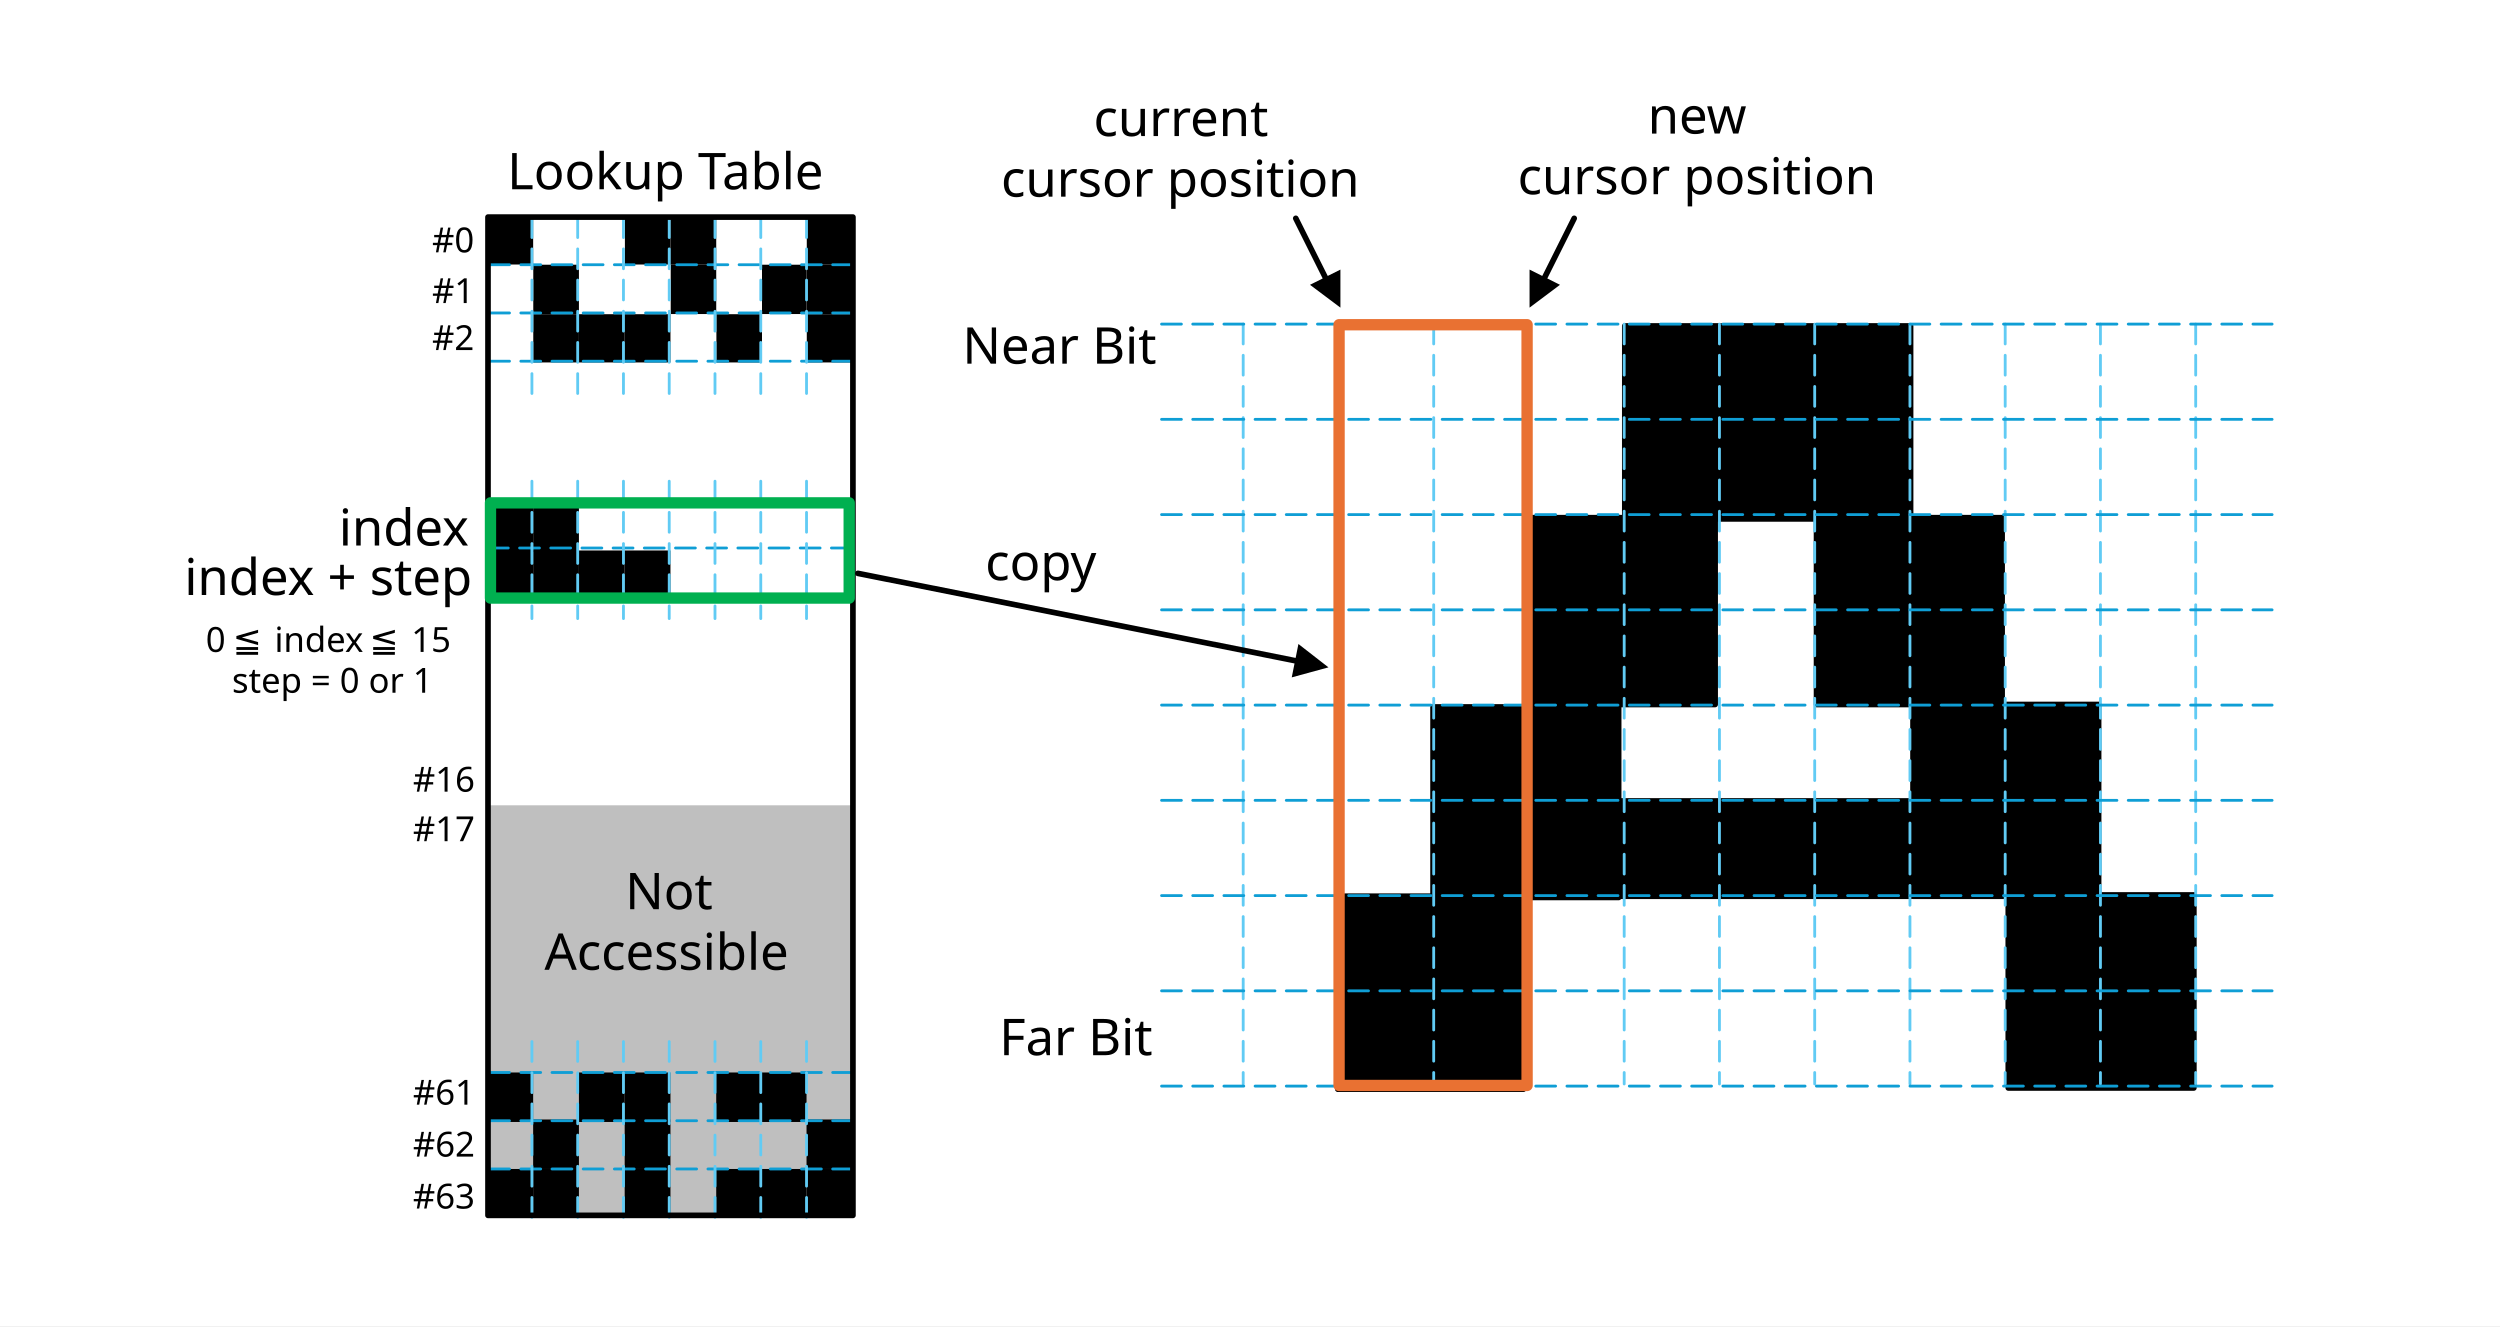
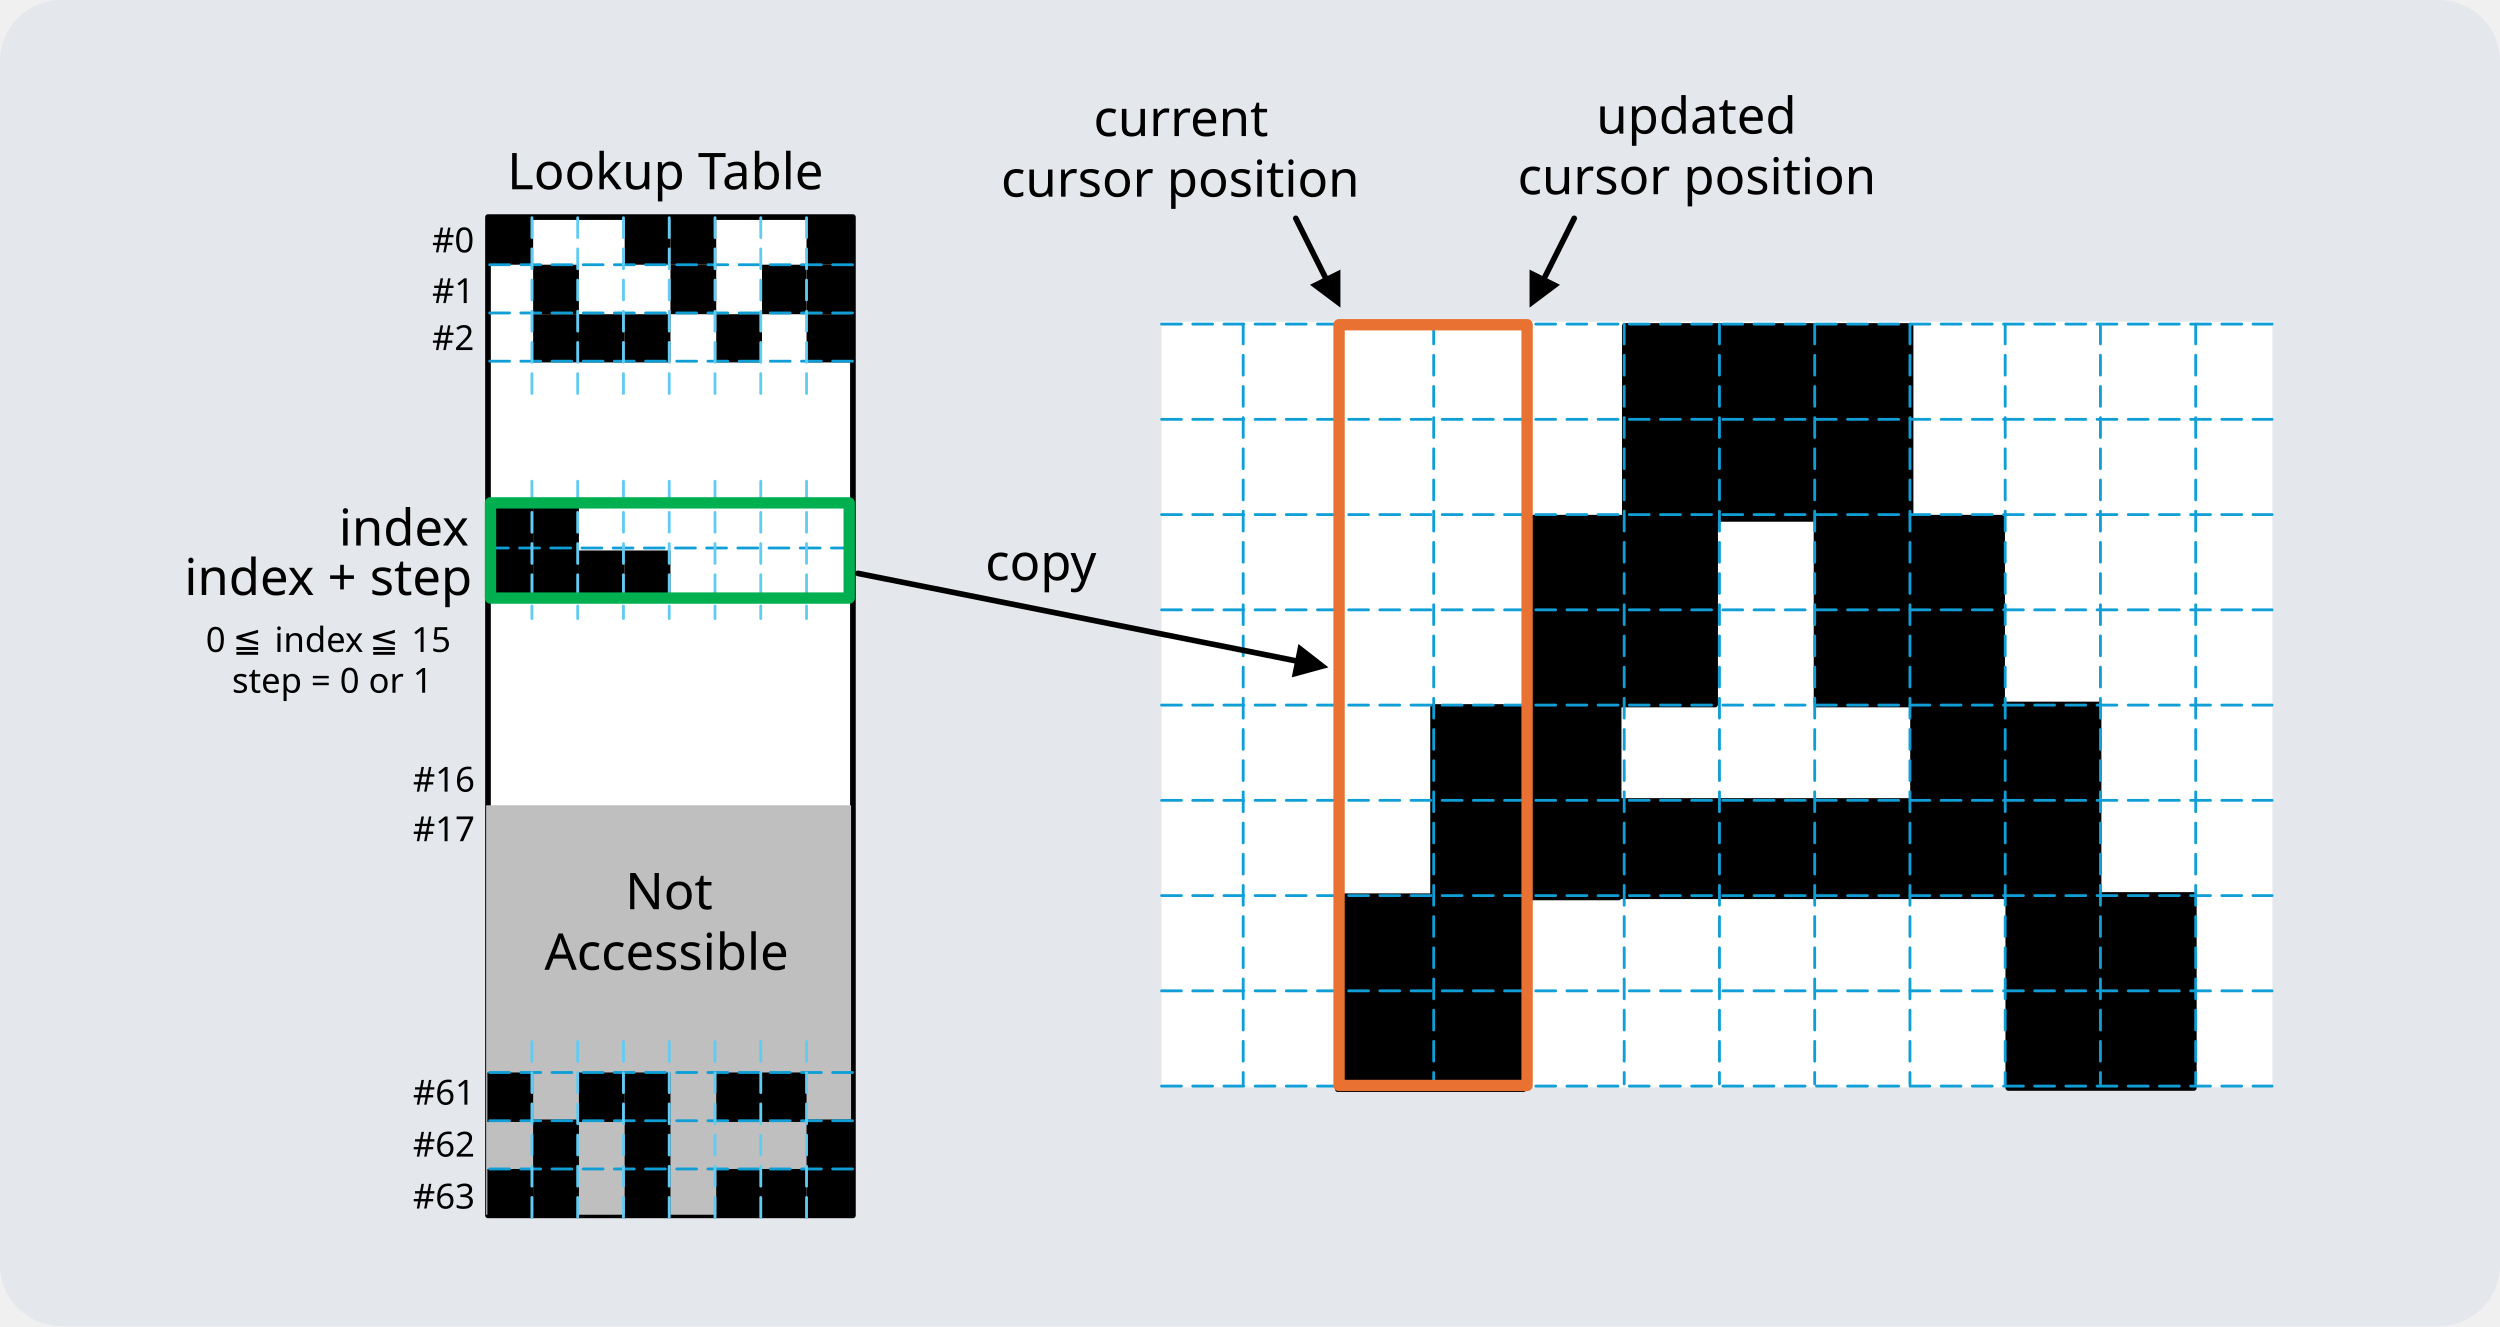
<svg xmlns="http://www.w3.org/2000/svg" width="2021" height="1072" xml:space="preserve" overflow="hidden">
  <g transform="translate(-2224 -1345)">
-     <rect x="2224" y="1345" width="2021" height="1072" fill="#FFFFFF" />
+     <path d="M2224 1394.36C2224 1367.1 2246.1 1345 2273.36 1345L4195.64 1345C4222.9 1345 4245 1367.1 4245 1394.36L4245 2367.64C4245 2394.9 4222.9 2417 4195.64 2417L2273.36 2417C2246.1 2417 2224 2394.9 2224 2367.64Z" fill="#E4E8EC" fill-rule="evenodd" />
+     <rect x="3163" y="1605" width="898" height="619" fill="#FFFFFF" />
+     <rect x="0" y="0" width="295" height="807" stroke="#000000" stroke-width="4.583" stroke-linecap="round" stroke-linejoin="round" stroke-miterlimit="10" fill="#FFFFFF" transform="matrix(-1 0 0 1 2913.5 1520.5)" />
    <rect x="2617" y="1996" width="295" height="331" fill="#BFBFBF" />
    <rect x="3305.5" y="2069.5" width="150" height="156" stroke="#000000" stroke-width="4.583" stroke-linecap="round" stroke-linejoin="round" stroke-miterlimit="10" />
    <rect x="3382.5" y="1916.5" width="150" height="154" stroke="#000000" stroke-width="4.583" stroke-linecap="round" stroke-linejoin="round" stroke-miterlimit="10" />
    <rect x="3459.5" y="1763.5" width="151" height="151" stroke="#000000" stroke-width="4.583" stroke-linecap="round" stroke-linejoin="round" stroke-miterlimit="10" />
    <rect x="3537.5" y="1608.5" width="231" height="156" stroke="#000000" stroke-width="4.583" stroke-linecap="round" stroke-linejoin="round" stroke-miterlimit="10" />
    <rect x="3692.5" y="1763.5" width="150" height="151" stroke="#000000" stroke-width="4.583" stroke-linecap="round" stroke-linejoin="round" stroke-miterlimit="10" />
    <rect x="3770.5" y="1914.5" width="150" height="155" stroke="#000000" stroke-width="4.583" stroke-linecap="round" stroke-linejoin="round" stroke-miterlimit="10" />
    <rect x="3847.5" y="2068.5" width="150" height="156" stroke="#000000" stroke-width="4.583" stroke-linecap="round" stroke-linejoin="round" stroke-miterlimit="10" />
    <rect x="3530.5" y="1992.5" width="239" height="77" stroke="#000000" stroke-width="4.583" stroke-linecap="round" stroke-linejoin="round" stroke-miterlimit="10" />
-     <path d="M3229 1607 3229 2221.28" stroke="#61CBF4" stroke-width="2.292" stroke-linecap="round" stroke-linejoin="round" stroke-miterlimit="10" stroke-dasharray="16.042 9.167" fill="none" fill-rule="evenodd" />
-     <path d="M3306 1607 3306 2221.28" stroke="#61CBF4" stroke-width="2.292" stroke-linecap="round" stroke-linejoin="round" stroke-miterlimit="10" stroke-dasharray="16.042 9.167" fill="none" fill-rule="evenodd" />
-     <path d="M3383 1607 3383 2221.28" stroke="#61CBF4" stroke-width="2.292" stroke-linecap="round" stroke-linejoin="round" stroke-miterlimit="10" stroke-dasharray="16.042 9.167" fill="none" fill-rule="evenodd" />
-     <path d="M3460 1607 3460 2221.28" stroke="#61CBF4" stroke-width="2.292" stroke-linecap="round" stroke-linejoin="round" stroke-miterlimit="10" stroke-dasharray="16.042 9.167" fill="none" fill-rule="evenodd" />
-     <path d="M3537 1607 3537 2221.28" stroke="#61CBF4" stroke-width="2.292" stroke-linecap="round" stroke-linejoin="round" stroke-miterlimit="10" stroke-dasharray="16.042 9.167" fill="none" fill-rule="evenodd" />
-     <path d="M3614 1607 3614 2221.28" stroke="#61CBF4" stroke-width="2.292" stroke-linecap="round" stroke-linejoin="round" stroke-miterlimit="10" stroke-dasharray="16.042 9.167" fill="none" fill-rule="evenodd" />
-     <path d="M3691 1607 3691 2221.28" stroke="#61CBF4" stroke-width="2.292" stroke-linecap="round" stroke-linejoin="round" stroke-miterlimit="10" stroke-dasharray="16.042 9.167" fill="none" fill-rule="evenodd" />
-     <path d="M3768 1607 3768 2221.28" stroke="#61CBF4" stroke-width="2.292" stroke-linecap="round" stroke-linejoin="round" stroke-miterlimit="10" stroke-dasharray="16.042 9.167" fill="none" fill-rule="evenodd" />
-     <path d="M3845 1607 3845 2221.28" stroke="#61CBF4" stroke-width="2.292" stroke-linecap="round" stroke-linejoin="round" stroke-miterlimit="10" stroke-dasharray="16.042 9.167" fill="none" fill-rule="evenodd" />
-     <path d="M3922 1607 3922 2221.28" stroke="#61CBF4" stroke-width="2.292" stroke-linecap="round" stroke-linejoin="round" stroke-miterlimit="10" stroke-dasharray="16.042 9.167" fill="none" fill-rule="evenodd" />
-     <path d="M3999 1607 3999 2221.28" stroke="#61CBF4" stroke-width="2.292" stroke-linecap="round" stroke-linejoin="round" stroke-miterlimit="10" stroke-dasharray="16.042 9.167" fill="none" fill-rule="evenodd" />
+     <path d="M3229 1607 3229 2221.28" stroke="#0F9ED5" stroke-width="2.292" stroke-linecap="round" stroke-linejoin="round" stroke-miterlimit="10" stroke-dasharray="16.042 9.167" fill="none" fill-rule="evenodd" />
+     <path d="M3306 1607 3306 2221.28" stroke="#0F9ED5" stroke-width="2.292" stroke-linecap="round" stroke-linejoin="round" stroke-miterlimit="10" stroke-dasharray="16.042 9.167" fill="none" fill-rule="evenodd" />
+     <path d="M3383 1607 3383 2221.28" stroke="#0F9ED5" stroke-width="2.292" stroke-linecap="round" stroke-linejoin="round" stroke-miterlimit="10" stroke-dasharray="16.042 9.167" fill="none" fill-rule="evenodd" />
+     <path d="M3460 1607 3460 2221.28" stroke="#0F9ED5" stroke-width="2.292" stroke-linecap="round" stroke-linejoin="round" stroke-miterlimit="10" stroke-dasharray="16.042 9.167" fill="none" fill-rule="evenodd" />
+     <path d="M3537 1607 3537 2221.28" stroke="#0F9ED5" stroke-width="2.292" stroke-linecap="round" stroke-linejoin="round" stroke-miterlimit="10" stroke-dasharray="16.042 9.167" fill="none" fill-rule="evenodd" />
+     <path d="M3614 1607 3614 2221.28" stroke="#0F9ED5" stroke-width="2.292" stroke-linecap="round" stroke-linejoin="round" stroke-miterlimit="10" stroke-dasharray="16.042 9.167" fill="none" fill-rule="evenodd" />
+     <path d="M3691 1607 3691 2221.28" stroke="#0F9ED5" stroke-width="2.292" stroke-linecap="round" stroke-linejoin="round" stroke-miterlimit="10" stroke-dasharray="16.042 9.167" fill="none" fill-rule="evenodd" />
+     <path d="M3768 1607 3768 2221.28" stroke="#0F9ED5" stroke-width="2.292" stroke-linecap="round" stroke-linejoin="round" stroke-miterlimit="10" stroke-dasharray="16.042 9.167" fill="none" fill-rule="evenodd" />
+     <path d="M3845 1607 3845 2221.28" stroke="#0F9ED5" stroke-width="2.292" stroke-linecap="round" stroke-linejoin="round" stroke-miterlimit="10" stroke-dasharray="16.042 9.167" fill="none" fill-rule="evenodd" />
+     <path d="M3922 1607 3922 2221.28" stroke="#0F9ED5" stroke-width="2.292" stroke-linecap="round" stroke-linejoin="round" stroke-miterlimit="10" stroke-dasharray="16.042 9.167" fill="none" fill-rule="evenodd" />
+     <path d="M3999 1607 3999 2221.28" stroke="#0F9ED5" stroke-width="2.292" stroke-linecap="round" stroke-linejoin="round" stroke-miterlimit="10" stroke-dasharray="16.042 9.167" fill="none" fill-rule="evenodd" />
    <path d="M3163 1607 4060.76 1607" stroke="#0F9ED5" stroke-width="2.292" stroke-linecap="round" stroke-linejoin="round" stroke-miterlimit="10" stroke-dasharray="16.042 9.167" fill="none" fill-rule="evenodd" />
    <path d="M3163 1684 4060.76 1684" stroke="#0F9ED5" stroke-width="2.292" stroke-linecap="round" stroke-linejoin="round" stroke-miterlimit="10" stroke-dasharray="16.042 9.167" fill="none" fill-rule="evenodd" />
    <path d="M3163 1761 4060.76 1761" stroke="#0F9ED5" stroke-width="2.292" stroke-linecap="round" stroke-linejoin="round" stroke-miterlimit="10" stroke-dasharray="16.042 9.167" fill="none" fill-rule="evenodd" />
    <path d="M3163 1838 4060.76 1838" stroke="#0F9ED5" stroke-width="2.292" stroke-linecap="round" stroke-linejoin="round" stroke-miterlimit="10" stroke-dasharray="16.042 9.167" fill="none" fill-rule="evenodd" />
    <path d="M3163 1915 4060.76 1915" stroke="#0F9ED5" stroke-width="2.292" stroke-linecap="round" stroke-linejoin="round" stroke-miterlimit="10" stroke-dasharray="16.042 9.167" fill="none" fill-rule="evenodd" />
    <path d="M3163 1992 4060.76 1992" stroke="#0F9ED5" stroke-width="2.292" stroke-linecap="round" stroke-linejoin="round" stroke-miterlimit="10" stroke-dasharray="16.042 9.167" fill="none" fill-rule="evenodd" />
    <path d="M3163 2069 4060.76 2069" stroke="#0F9ED5" stroke-width="2.292" stroke-linecap="round" stroke-linejoin="round" stroke-miterlimit="10" stroke-dasharray="16.042 9.167" fill="none" fill-rule="evenodd" />
    <path d="M3163 2146 4060.76 2146" stroke="#0F9ED5" stroke-width="2.292" stroke-linecap="round" stroke-linejoin="round" stroke-miterlimit="10" stroke-dasharray="16.042 9.167" fill="none" fill-rule="evenodd" />
    <path d="M3163 2223 4060.76 2223" stroke="#0F9ED5" stroke-width="2.292" stroke-linecap="round" stroke-linejoin="round" stroke-miterlimit="10" stroke-dasharray="16.042 9.167" fill="none" fill-rule="evenodd" />
    <text font-family="Noto Sans JP,Noto Sans JP_MSFontService,sans-serif" font-weight="400" font-size="41" transform="matrix(1 0 0 1 3108.03 1455)">current</text>
    <text font-family="Noto Sans JP,Noto Sans JP_MSFontService,sans-serif" font-weight="400" font-size="41" transform="matrix(1 0 0 1 3250.12 1455)"> </text>
    <text font-family="Noto Sans JP,Noto Sans JP_MSFontService,sans-serif" font-weight="400" font-size="41" transform="matrix(1 0 0 1 3033.28 1504)">cursor position</text>
    <text font-family="Noto Sans JP,Noto Sans JP_MSFontService,sans-serif" font-weight="400" font-size="41" transform="matrix(1 0 0 1 3324.89 1504)"> </text>
    <path d="M2.05-1.025 27.895 50.665C28.461 51.797 28.002 53.174 26.87 53.74 25.738 54.306 24.361 53.847 23.795 52.715L-2.05 1.025C-2.616-0.107-2.157-1.484-1.025-2.05 0.107-2.616 1.484-2.157 2.05-1.025ZM36.094 41.441 36.094 72.187 11.497 53.74Z" transform="matrix(-1 0 0 1 3496.59 1521.5)" />
-     <text font-family="Noto Sans JP,Noto Sans JP_MSFontService,sans-serif" font-weight="400" font-size="41" transform="matrix(1 0 0 1 3555.99 1453)">new</text>
-     <text font-family="Noto Sans JP,Noto Sans JP_MSFontService,sans-serif" font-weight="400" font-size="41" transform="matrix(1 0 0 1 3637.34 1453)"> </text>
+     <text font-family="Noto Sans JP,Noto Sans JP_MSFontService,sans-serif" font-weight="400" font-size="41" transform="matrix(1 0 0 1 3514.44 1453)">updated</text>
+     <text font-family="Noto Sans JP,Noto Sans JP_MSFontService,sans-serif" font-weight="400" font-size="41" transform="matrix(1 0 0 1 3678.87 1453)"> </text>
    <text font-family="Noto Sans JP,Noto Sans JP_MSFontService,sans-serif" font-weight="400" font-size="41" transform="matrix(1 0 0 1 3450.87 1502)">cursor position</text>
    <text font-family="Noto Sans JP,Noto Sans JP_MSFontService,sans-serif" font-weight="400" font-size="41" transform="matrix(1 0 0 1 3742.49 1502)"> </text>
    <rect x="3306.5" y="1607.5" width="152" height="615" stroke="#E97132" stroke-width="9.167" stroke-linecap="round" stroke-linejoin="round" stroke-miterlimit="10" fill="none" />
    <text font-family="Noto Sans JP,Noto Sans JP_MSFontService,sans-serif" font-weight="400" font-size="41" transform="matrix(1 0 0 1 2634.04 1498)">Lookup Table</text>
    <text font-family="Noto Sans JP,Noto Sans JP_MSFontService,sans-serif" font-weight="400" font-size="41" transform="matrix(1 0 0 1 2897.58 1498)"> </text>
    <rect x="0" y="0" width="37" height="39" transform="matrix(-1 0 0 1 2913 1520)" />
-     <rect x="0" y="0" width="36" height="39" fill="#FFFFFF" transform="matrix(-1 0 0 1 2876 1520)" />
-     <rect x="0" y="0" width="37" height="39" fill="#FFFFFF" transform="matrix(-1 0 0 1 2840 1520)" />
    <rect x="0" y="0" width="37" height="39" transform="matrix(-1 0 0 1 2803 1520)" />
    <rect x="0" y="0" width="37" height="39" transform="matrix(-1 0 0 1 2766 1520)" />
-     <rect x="0" y="0" width="37" height="39" fill="#FFFFFF" transform="matrix(-1 0 0 1 2729 1520)" />
-     <rect x="0" y="0" width="37" height="39" fill="#FFFFFF" transform="matrix(-1 0 0 1 2692 1520)" />
    <rect x="0" y="0" width="37" height="39" transform="matrix(-1 0 0 1 2655 1520)" />
    <rect x="0" y="0" width="37" height="40" transform="matrix(-1 0 0 1 2913 1559)" />
    <rect x="0" y="0" width="36" height="40" transform="matrix(-1 0 0 1 2876 1559)" />
-     <rect x="0" y="0" width="37" height="40" fill="#FFFFFF" transform="matrix(-1 0 0 1 2840 1559)" />
    <rect x="0" y="0" width="37" height="40" transform="matrix(-1 0 0 1 2803 1559)" />
-     <rect x="0" y="0" width="37" height="40" fill="#FFFFFF" transform="matrix(-1 0 0 1 2766 1559)" />
-     <rect x="0" y="0" width="37" height="40" fill="#FFFFFF" transform="matrix(-1 0 0 1 2729 1559)" />
    <rect x="0" y="0" width="37" height="40" transform="matrix(-1 0 0 1 2692 1559)" />
-     <rect x="0" y="0" width="37" height="40" fill="#FFFFFF" transform="matrix(-1 0 0 1 2655 1559)" />
    <rect x="0" y="0" width="37" height="39" transform="matrix(-1 0 0 1 2913 1599)" />
-     <rect x="0" y="0" width="36" height="39" fill="#FFFFFF" transform="matrix(-1 0 0 1 2876 1599)" />
    <rect x="0" y="0" width="37" height="39" transform="matrix(-1 0 0 1 2840 1599)" />
-     <rect x="0" y="0" width="37" height="39" fill="#FFFFFF" transform="matrix(-1 0 0 1 2803 1599)" />
    <rect x="0" y="0" width="37" height="39" transform="matrix(-1 0 0 1 2766 1599)" />
    <rect x="0" y="0" width="37" height="39" transform="matrix(-1 0 0 1 2729 1599)" />
    <rect x="0" y="0" width="37" height="39" transform="matrix(-1 0 0 1 2692 1599)" />
-     <rect x="0" y="0" width="37" height="39" fill="#FFFFFF" transform="matrix(-1 0 0 1 2655 1599)" />
    <rect x="0" y="0" width="37" height="39" transform="matrix(-1 0 0 1 2913 2290)" />
    <rect x="0" y="0" width="36" height="39" transform="matrix(-1 0 0 1 2876 2290)" />
    <rect x="0" y="0" width="37" height="39" transform="matrix(-1 0 0 1 2840 2290)" />
    <rect x="0" y="0" width="37" height="39" transform="matrix(-1 0 0 1 2766 2290)" />
    <rect x="0" y="0" width="37" height="39" transform="matrix(-1 0 0 1 2692 2290)" />
    <rect x="0" y="0" width="37" height="39" transform="matrix(-1 0 0 1 2655 2290)" />
    <rect x="0" y="0" width="37" height="40" transform="matrix(-1 0 0 1 2913 2250)" />
    <rect x="0" y="0" width="37" height="40" transform="matrix(-1 0 0 1 2766 2250)" />
    <rect x="0" y="0" width="37" height="40" transform="matrix(-1 0 0 1 2692 2250)" />
    <rect x="0" y="0" width="36" height="40" transform="matrix(-1 0 0 1 2876 2212)" />
    <rect x="0" y="0" width="37" height="40" transform="matrix(-1 0 0 1 2840 2212)" />
    <rect x="0" y="0" width="37" height="40" transform="matrix(-1 0 0 1 2766 2212)" />
    <rect x="0" y="0" width="37" height="40" transform="matrix(-1 0 0 1 2729 2212)" />
    <rect x="0" y="0" width="37" height="40" transform="matrix(-1 0 0 1 2655 2212)" />
    <rect x="0" y="0" width="37" height="39" fill="#FFFFFF" transform="matrix(-1 0 0 1 2913 1752)" />
    <rect x="0" y="0" width="36" height="39" fill="#FFFFFF" transform="matrix(-1 0 0 1 2876 1752)" />
    <rect x="0" y="0" width="37" height="39" fill="#FFFFFF" transform="matrix(-1 0 0 1 2840 1752)" />
    <rect x="0" y="0" width="37" height="39" fill="#FFFFFF" transform="matrix(-1 0 0 1 2803 1752)" />
    <rect x="0" y="0" width="37" height="39" fill="#FFFFFF" transform="matrix(-1 0 0 1 2766 1752)" />
    <rect x="0" y="0" width="37" height="39" fill="#FFFFFF" transform="matrix(-1 0 0 1 2729 1752)" />
    <rect x="0" y="0" width="37" height="39" transform="matrix(-1 0 0 1 2692 1752)" />
    <rect x="0" y="0" width="37" height="39" transform="matrix(-1 0 0 1 2655 1752)" />
    <path d="M0 0 295.168 0" stroke="#0F9ED5" stroke-width="2.292" stroke-linecap="round" stroke-linejoin="round" stroke-miterlimit="10" stroke-dasharray="16.042 9.167" fill="none" fill-rule="evenodd" transform="matrix(-1 0 0 1 2913.17 1559)" />
    <path d="M0 0 295.168 0" stroke="#0F9ED5" stroke-width="2.292" stroke-linecap="round" stroke-linejoin="round" stroke-miterlimit="10" stroke-dasharray="16.042 9.167" fill="none" fill-rule="evenodd" transform="matrix(-1 0 0 1 2913.17 1598)" />
    <path d="M0 0 295.168 0" stroke="#0F9ED5" stroke-width="2.292" stroke-linecap="round" stroke-linejoin="round" stroke-miterlimit="10" stroke-dasharray="16.042 9.167" fill="none" fill-rule="evenodd" transform="matrix(-1 0 0 1 2913.17 1637)" />
    <path d="M0 0 295.168 0" stroke="#0F9ED5" stroke-width="2.292" stroke-linecap="round" stroke-linejoin="round" stroke-miterlimit="10" stroke-dasharray="16.042 9.167" fill="none" fill-rule="evenodd" transform="matrix(-1 0 0 1 2913.17 2212)" />
    <path d="M0 0 295.168 0" stroke="#0F9ED5" stroke-width="2.292" stroke-linecap="round" stroke-linejoin="round" stroke-miterlimit="10" stroke-dasharray="16.042 9.167" fill="none" fill-rule="evenodd" transform="matrix(-1 0 0 1 2913.17 2251)" />
    <path d="M0 0 295.168 0" stroke="#0F9ED5" stroke-width="2.292" stroke-linecap="round" stroke-linejoin="round" stroke-miterlimit="10" stroke-dasharray="16.042 9.167" fill="none" fill-rule="evenodd" transform="matrix(-1 0 0 1 2913.17 2290)" />
    <path d="M0 0 0 145.235" stroke="#61CBF4" stroke-width="2.292" stroke-linecap="round" stroke-linejoin="round" stroke-miterlimit="10" stroke-dasharray="16.042 9.167" fill="none" fill-rule="evenodd" transform="matrix(-1 0 0 1 2876 1521)" />
    <path d="M0 0 0 145.235" stroke="#61CBF4" stroke-width="2.292" stroke-linecap="round" stroke-linejoin="round" stroke-miterlimit="10" stroke-dasharray="16.042 9.167" fill="none" fill-rule="evenodd" transform="matrix(-1 0 0 1 2839 1521)" />
    <path d="M0 0 0 145.235" stroke="#61CBF4" stroke-width="2.292" stroke-linecap="round" stroke-linejoin="round" stroke-miterlimit="10" stroke-dasharray="16.042 9.167" fill="none" fill-rule="evenodd" transform="matrix(-1 0 0 1 2802 1521)" />
    <path d="M0 0 0 145.235" stroke="#61CBF4" stroke-width="2.292" stroke-linecap="round" stroke-linejoin="round" stroke-miterlimit="10" stroke-dasharray="16.042 9.167" fill="none" fill-rule="evenodd" transform="matrix(-1 0 0 1 2765 1521)" />
    <path d="M0 0 0 145.235" stroke="#61CBF4" stroke-width="2.292" stroke-linecap="round" stroke-linejoin="round" stroke-miterlimit="10" stroke-dasharray="16.042 9.167" fill="none" fill-rule="evenodd" transform="matrix(-1 0 0 1 2728 1521)" />
    <path d="M0 0 0 145.235" stroke="#61CBF4" stroke-width="2.292" stroke-linecap="round" stroke-linejoin="round" stroke-miterlimit="10" stroke-dasharray="16.042 9.167" fill="none" fill-rule="evenodd" transform="matrix(-1 0 0 1 2691 1521)" />
    <path d="M0 0 0 145.235" stroke="#61CBF4" stroke-width="2.292" stroke-linecap="round" stroke-linejoin="round" stroke-miterlimit="10" stroke-dasharray="16.042 9.167" fill="none" fill-rule="evenodd" transform="matrix(-1 0 0 1 2654 1521)" />
    <text font-family="Noto Sans JP,Noto Sans JP_MSFontService,sans-serif" font-weight="400" font-size="28" transform="matrix(1 0 0 1 2573.25 1549)">#0</text>
    <text font-family="Noto Sans JP,Noto Sans JP_MSFontService,sans-serif" font-weight="400" font-size="28" transform="matrix(1 0 0 1 2604.19 1549)"> </text>
    <text font-family="Noto Sans JP,Noto Sans JP_MSFontService,sans-serif" font-weight="400" font-size="28" transform="matrix(1 0 0 1 2573.25 1590)">#1</text>
    <text font-family="Noto Sans JP,Noto Sans JP_MSFontService,sans-serif" font-weight="400" font-size="28" transform="matrix(1 0 0 1 2604.19 1590)"> </text>
    <text font-family="Noto Sans JP,Noto Sans JP_MSFontService,sans-serif" font-weight="400" font-size="28" transform="matrix(1 0 0 1 2573.25 1628)">#2</text>
    <text font-family="Noto Sans JP,Noto Sans JP_MSFontService,sans-serif" font-weight="400" font-size="28" transform="matrix(1 0 0 1 2604.19 1628)"> </text>
    <text font-family="Noto Sans JP,Noto Sans JP_MSFontService,sans-serif" font-weight="400" font-size="28" transform="matrix(1 0 0 1 2557.78 2238)">#61</text>
    <text font-family="Noto Sans JP,Noto Sans JP_MSFontService,sans-serif" font-weight="400" font-size="28" transform="matrix(1 0 0 1 2604.19 2238)"> </text>
    <text font-family="Noto Sans JP,Noto Sans JP_MSFontService,sans-serif" font-weight="400" font-size="28" transform="matrix(1 0 0 1 2557.78 2280)">#62</text>
    <text font-family="Noto Sans JP,Noto Sans JP_MSFontService,sans-serif" font-weight="400" font-size="28" transform="matrix(1 0 0 1 2604.19 2280)"> </text>
    <text font-family="Noto Sans JP,Noto Sans JP_MSFontService,sans-serif" font-weight="400" font-size="28" transform="matrix(1 0 0 1 2557.78 2322)">#63</text>
    <text font-family="Noto Sans JP,Noto Sans JP_MSFontService,sans-serif" font-weight="400" font-size="28" transform="matrix(1 0 0 1 2604.19 2322)"> </text>
    <path d="M0 0 0 145.235" stroke="#61CBF4" stroke-width="2.292" stroke-linecap="round" stroke-linejoin="round" stroke-miterlimit="10" stroke-dasharray="16.042 9.167" fill="none" fill-rule="evenodd" transform="matrix(-1 0 0 1 2876 2187)" />
    <path d="M0 0 0 145.235" stroke="#61CBF4" stroke-width="2.292" stroke-linecap="round" stroke-linejoin="round" stroke-miterlimit="10" stroke-dasharray="16.042 9.167" fill="none" fill-rule="evenodd" transform="matrix(-1 0 0 1 2839 2187)" />
    <path d="M0 0 0 145.235" stroke="#61CBF4" stroke-width="2.292" stroke-linecap="round" stroke-linejoin="round" stroke-miterlimit="10" stroke-dasharray="16.042 9.167" fill="none" fill-rule="evenodd" transform="matrix(-1 0 0 1 2802 2187)" />
    <path d="M0 0 0 145.235" stroke="#61CBF4" stroke-width="2.292" stroke-linecap="round" stroke-linejoin="round" stroke-miterlimit="10" stroke-dasharray="16.042 9.167" fill="none" fill-rule="evenodd" transform="matrix(-1 0 0 1 2765 2187)" />
    <path d="M0 0 0 145.235" stroke="#61CBF4" stroke-width="2.292" stroke-linecap="round" stroke-linejoin="round" stroke-miterlimit="10" stroke-dasharray="16.042 9.167" fill="none" fill-rule="evenodd" transform="matrix(-1 0 0 1 2728 2187)" />
    <path d="M0 0 0 145.235" stroke="#61CBF4" stroke-width="2.292" stroke-linecap="round" stroke-linejoin="round" stroke-miterlimit="10" stroke-dasharray="16.042 9.167" fill="none" fill-rule="evenodd" transform="matrix(-1 0 0 1 2691 2187)" />
    <path d="M0 0 0 145.235" stroke="#61CBF4" stroke-width="2.292" stroke-linecap="round" stroke-linejoin="round" stroke-miterlimit="10" stroke-dasharray="16.042 9.167" fill="none" fill-rule="evenodd" transform="matrix(-1 0 0 1 2654 2187)" />
    <text font-family="Noto Sans JP,Noto Sans JP_MSFontService,sans-serif" font-weight="400" font-size="41" transform="matrix(1 0 0 1 2497.92 1786)">index</text>
    <text font-family="Noto Sans JP,Noto Sans JP_MSFontService,sans-serif" font-weight="400" font-size="41" transform="matrix(1 0 0 1 2603.91 1786)"> </text>
    <path d="M3273.55 1520.47 3299.39 1572.16C3299.96 1573.3 3299.5 1574.67 3298.37 1575.24 3297.24 1575.81 3295.86 1575.35 3295.3 1574.21L3269.45 1522.52C3268.88 1521.39 3269.34 1520.02 3270.48 1519.45 3271.61 1518.88 3272.98 1519.34 3273.55 1520.47ZM3307.59 1562.94 3307.59 1593.69 3283 1575.24Z" />
    <path d="M2917.95 1806.25 3275.89 1877.75C3277.13 1878 3277.94 1879.21 3277.69 1880.45 3277.44 1881.69 3276.23 1882.5 3274.99 1882.25L2917.05 1810.75C2915.81 1810.5 2915 1809.29 2915.25 1808.05 2915.5 1806.81 2916.71 1806 2917.95 1806.25ZM3273.64 1865.62 3297.92 1884.49 3268.25 1892.59Z" />
    <text font-family="Noto Sans JP,Noto Sans JP_MSFontService,sans-serif" font-weight="400" font-size="41" transform="matrix(1 0 0 1 3020.5 1814)">copy</text>
    <text font-family="Noto Sans JP,Noto Sans JP_MSFontService,sans-serif" font-weight="400" font-size="41" transform="matrix(1 0 0 1 3114.45 1814)"> </text>
-     <text font-family="Noto Sans JP,Noto Sans JP_MSFontService,sans-serif" font-weight="400" font-size="41" transform="matrix(1 0 0 1 3002.02 1639)">Near Bit</text>
-     <text font-family="Noto Sans JP,Noto Sans JP_MSFontService,sans-serif" font-weight="400" font-size="41" transform="matrix(1 0 0 1 3157.28 1639)"> </text>
-     <text font-family="Noto Sans JP,Noto Sans JP_MSFontService,sans-serif" font-weight="400" font-size="41" transform="matrix(1 0 0 1 3031.82 2198)">Far Bit</text>
-     <text font-family="Noto Sans JP,Noto Sans JP_MSFontService,sans-serif" font-weight="400" font-size="41" transform="matrix(1 0 0 1 3157.28 2198)"> </text>
    <rect x="0" y="0" width="37" height="39" fill="#FFFFFF" transform="matrix(-1 0 0 1 2913 1790)" />
    <rect x="0" y="0" width="36" height="39" fill="#FFFFFF" transform="matrix(-1 0 0 1 2876 1790)" />
    <rect x="0" y="0" width="37" height="39" fill="#FFFFFF" transform="matrix(-1 0 0 1 2840 1790)" />
    <rect x="0" y="0" width="37" height="39" fill="#FFFFFF" transform="matrix(-1 0 0 1 2803 1790)" />
    <rect x="0" y="0" width="37" height="39" transform="matrix(-1 0 0 1 2766 1790)" />
    <rect x="0" y="0" width="37" height="39" transform="matrix(-1 0 0 1 2729 1790)" />
    <rect x="0" y="0" width="37" height="39" transform="matrix(-1 0 0 1 2692 1790)" />
    <rect x="0" y="0" width="37" height="39" transform="matrix(-1 0 0 1 2655 1790)" />
    <text font-family="Noto Sans JP,Noto Sans JP_MSFontService,sans-serif" font-weight="400" font-size="41" transform="matrix(1 0 0 1 2373.02 1826)">index + step</text>
    <text font-family="Noto Sans JP,Noto Sans JP_MSFontService,sans-serif" font-weight="400" font-size="41" transform="matrix(1 0 0 1 2603.91 1826)"> </text>
    <text font-family="Noto Sans JP,Noto Sans JP_MSFontService,sans-serif" font-weight="400" font-size="28" transform="matrix(1 0 0 1 2390.35 1872)">0 </text>
    <text font-family="Noto Sans JP,Noto Sans JP_MSFontService,sans-serif" font-weight="400" font-size="28" transform="matrix(1 0 0 1 2412.12 1872)">≦ </text>
    <text font-family="Noto Sans JP,Noto Sans JP_MSFontService,sans-serif" font-weight="400" font-size="28" transform="matrix(1 0 0 1 2445.92 1872)">index </text>
    <text font-family="Noto Sans JP,Noto Sans JP_MSFontService,sans-serif" font-weight="400" font-size="28" transform="matrix(1 0 0 1 2522.69 1872)">≦ </text>
    <text font-family="Noto Sans JP,Noto Sans JP_MSFontService,sans-serif" font-weight="400" font-size="28" transform="matrix(1 0 0 1 2556.5 1872)">15</text>
    <text font-family="Noto Sans JP,Noto Sans JP_MSFontService,sans-serif" font-weight="400" font-size="28" transform="matrix(1 0 0 1 2587.43 1872)"> </text>
    <text font-family="Noto Sans JP,Noto Sans JP_MSFontService,sans-serif" font-weight="400" font-size="28" transform="matrix(1 0 0 1 2411.55 1905)">step = 0 or 1</text>
    <text font-family="Noto Sans JP,Noto Sans JP_MSFontService,sans-serif" font-weight="400" font-size="28" transform="matrix(1 0 0 1 2566.23 1905)"> </text>
    <path d="M0 0 295.168 0" stroke="#0F9ED5" stroke-width="2.292" stroke-linecap="round" stroke-linejoin="round" stroke-miterlimit="10" stroke-dasharray="16.042 9.167" fill="none" fill-rule="evenodd" transform="matrix(-1 0 0 1 2912.17 1788)" />
    <path d="M0 0 0 111.066" stroke="#61CBF4" stroke-width="2.292" stroke-linecap="round" stroke-linejoin="round" stroke-miterlimit="10" stroke-dasharray="16.042 9.167" fill="none" fill-rule="evenodd" transform="matrix(-1 0 0 1 2876 1734)" />
    <path d="M0 0 0 111.066" stroke="#61CBF4" stroke-width="2.292" stroke-linecap="round" stroke-linejoin="round" stroke-miterlimit="10" stroke-dasharray="16.042 9.167" fill="none" fill-rule="evenodd" transform="matrix(-1 0 0 1 2839 1734)" />
    <path d="M0 0 0 111.066" stroke="#61CBF4" stroke-width="2.292" stroke-linecap="round" stroke-linejoin="round" stroke-miterlimit="10" stroke-dasharray="16.042 9.167" fill="none" fill-rule="evenodd" transform="matrix(-1 0 0 1 2802 1734)" />
    <path d="M0 0 0 111.066" stroke="#61CBF4" stroke-width="2.292" stroke-linecap="round" stroke-linejoin="round" stroke-miterlimit="10" stroke-dasharray="16.042 9.167" fill="none" fill-rule="evenodd" transform="matrix(-1 0 0 1 2765 1734)" />
    <path d="M0 0 0 111.066" stroke="#61CBF4" stroke-width="2.292" stroke-linecap="round" stroke-linejoin="round" stroke-miterlimit="10" stroke-dasharray="16.042 9.167" fill="none" fill-rule="evenodd" transform="matrix(-1 0 0 1 2728 1734)" />
    <path d="M0 0 0 111.066" stroke="#61CBF4" stroke-width="2.292" stroke-linecap="round" stroke-linejoin="round" stroke-miterlimit="10" stroke-dasharray="16.042 9.167" fill="none" fill-rule="evenodd" transform="matrix(-1 0 0 1 2691 1734)" />
    <path d="M0 0 0 111.066" stroke="#61CBF4" stroke-width="2.292" stroke-linecap="round" stroke-linejoin="round" stroke-miterlimit="10" stroke-dasharray="16.042 9.167" fill="none" fill-rule="evenodd" transform="matrix(-1 0 0 1 2654 1734)" />
    <text font-family="Noto Sans JP,Noto Sans JP_MSFontService,sans-serif" font-weight="400" font-size="28" transform="matrix(1 0 0 1 2557.78 1985)">#16</text>
    <text font-family="Noto Sans JP,Noto Sans JP_MSFontService,sans-serif" font-weight="400" font-size="28" transform="matrix(1 0 0 1 2604.19 1985)"> </text>
    <text font-family="Noto Sans JP,Noto Sans JP_MSFontService,sans-serif" font-weight="400" font-size="28" transform="matrix(1 0 0 1 2557.78 2025)">#17</text>
    <text font-family="Noto Sans JP,Noto Sans JP_MSFontService,sans-serif" font-weight="400" font-size="28" transform="matrix(1 0 0 1 2604.19 2025)"> </text>
    <text font-family="Noto Sans JP,Noto Sans JP_MSFontService,sans-serif" font-weight="400" font-size="41" transform="matrix(1 0 0 1 2729.43 2080)">Not</text>
    <text font-family="Noto Sans JP,Noto Sans JP_MSFontService,sans-serif" font-weight="400" font-size="41" transform="matrix(1 0 0 1 2799.9 2080)"> </text>
    <text font-family="Noto Sans JP,Noto Sans JP_MSFontService,sans-serif" font-weight="400" font-size="41" transform="matrix(1 0 0 1 2664.12 2129)">Accessible</text>
    <text font-family="Noto Sans JP,Noto Sans JP_MSFontService,sans-serif" font-weight="400" font-size="41" transform="matrix(1 0 0 1 2865.21 2129)"> </text>
-     <rect x="0" y="0" width="295" height="807" stroke="#000000" stroke-width="4.583" stroke-linecap="round" stroke-linejoin="round" stroke-miterlimit="10" fill="none" transform="matrix(-1 0 0 1 2913.5 1520.5)" />
    <rect x="0" y="0" width="290" height="77" stroke="#00B050" stroke-width="9.167" stroke-linecap="round" stroke-linejoin="round" stroke-miterlimit="10" fill="none" transform="matrix(-1 0 0 1 2910.5 1751.5)" />
  </g>
</svg>
